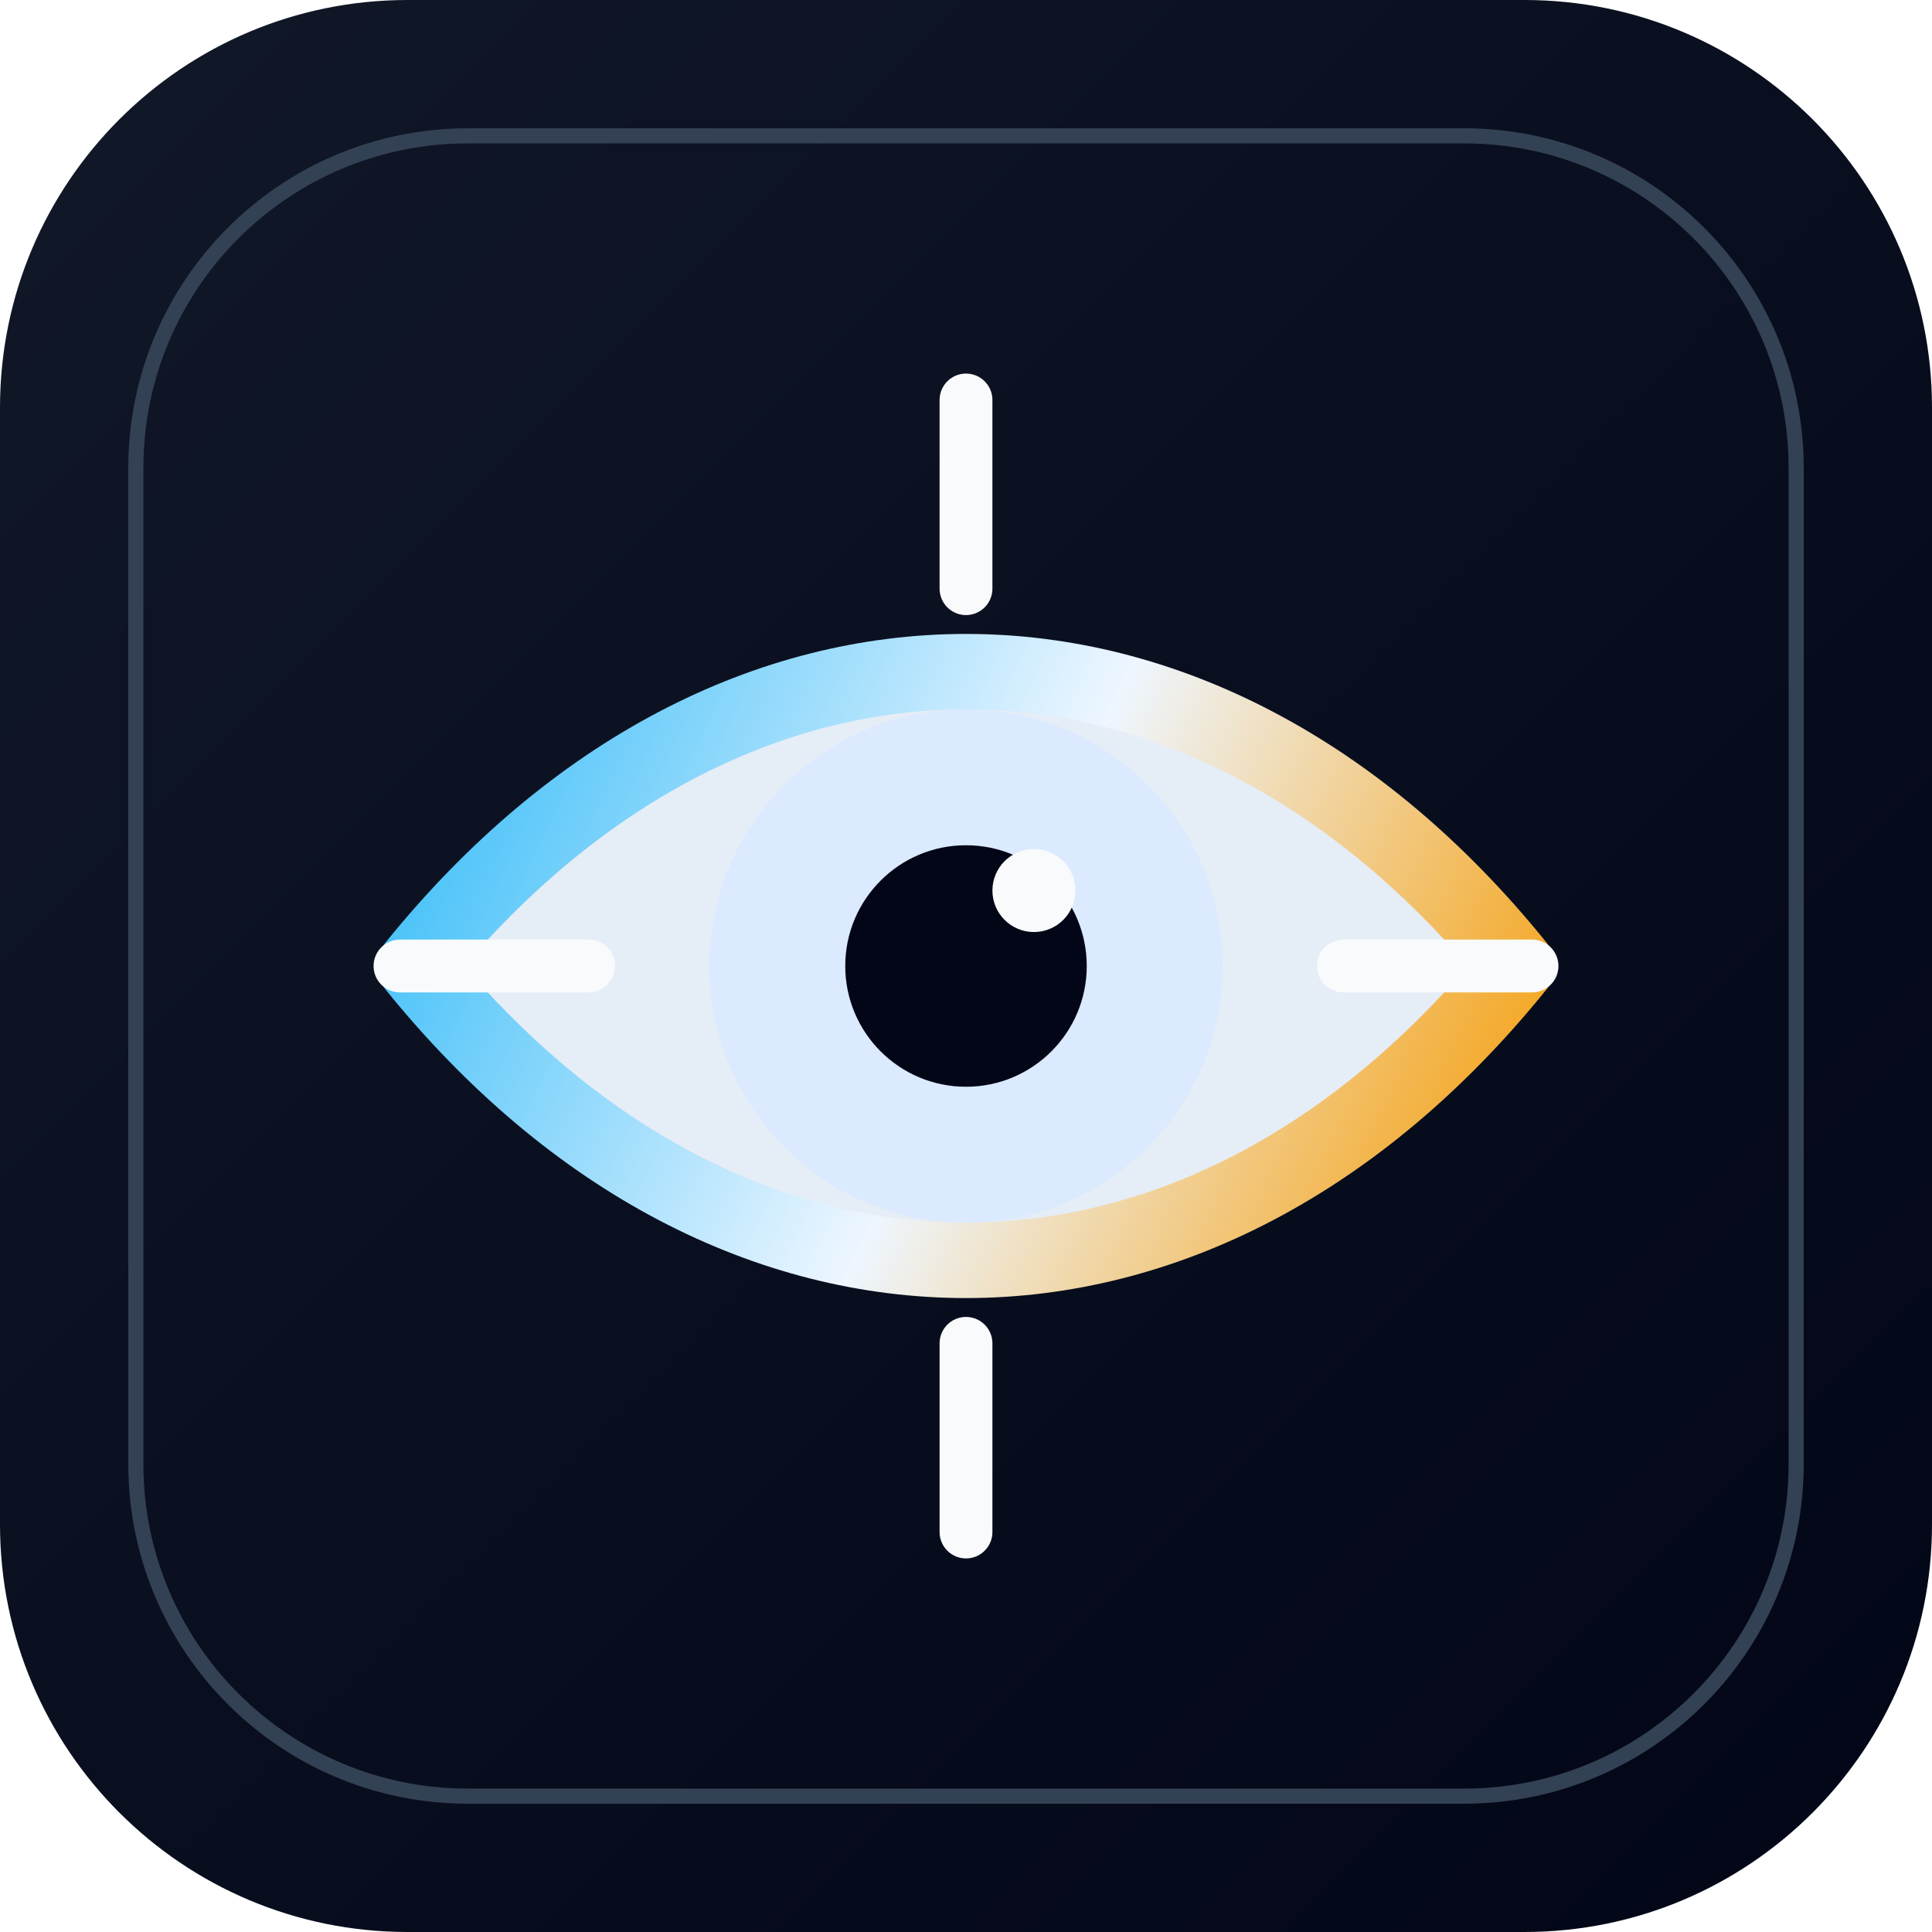
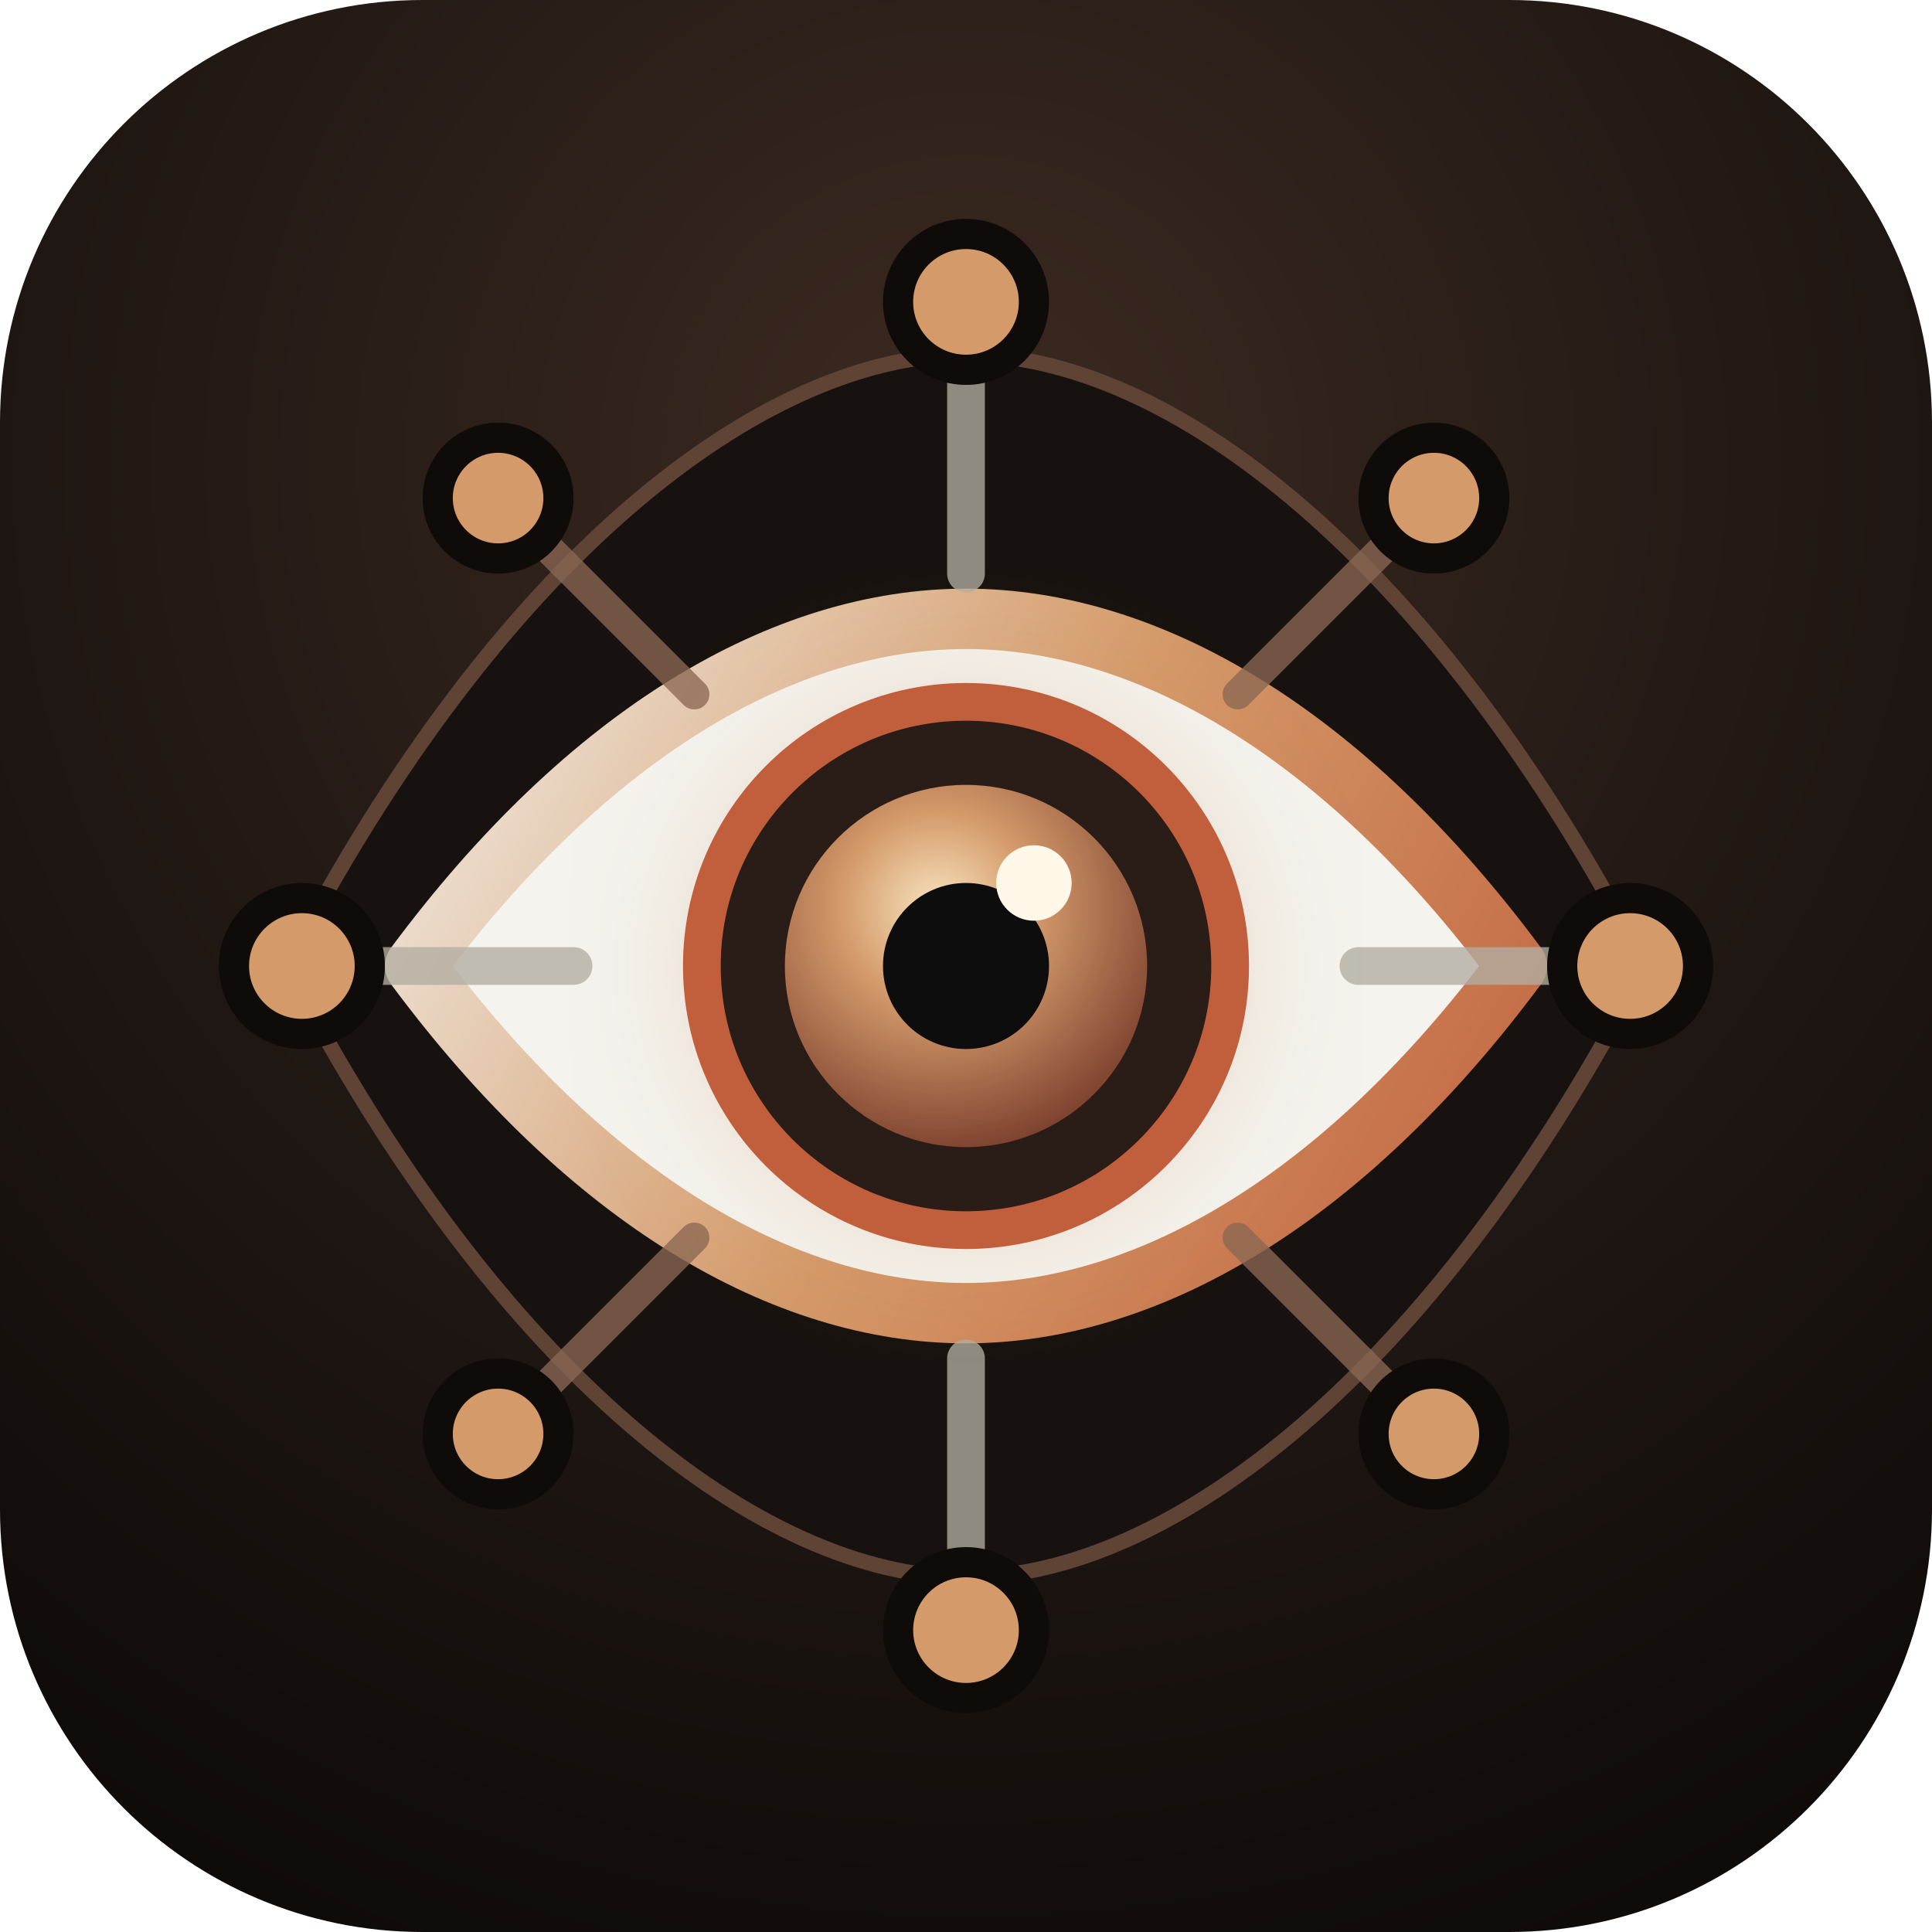
<svg xmlns="http://www.w3.org/2000/svg" role="img" aria-labelledby="argus-icon-title argus-icon-desc" width="256" height="256" viewBox="0 0 256 256">
  <defs>
-     <linearGradient id="argus-bg" x1="0" y1="0" x2="256" y2="256" gradientUnits="userSpaceOnUse">
-       <stop offset="0" stop-color="#111827" />
-       <stop offset="1" stop-color="#020617" />
+     <radialGradient id="argus-bg" cx="50%" cy="24%" r="82%">
+       <stop offset="0" stop-color="#3c2a21" />
+       <stop offset=".58" stop-color="#1f1713" />
+       <stop offset="1" stop-color="#0f0b09" />
+     </radialGradient>
+     <linearGradient id="argus-lid" x1="48" y1="82" x2="208" y2="174" gradientUnits="userSpaceOnUse">
+       <stop offset="0" stop-color="#f4f3ee" />
+       <stop offset=".5" stop-color="#d49a6a" />
+       <stop offset="1" stop-color="#c15f3c" />
    </linearGradient>
-     <linearGradient id="argus-eye" x1="55" y1="94" x2="201" y2="162" gradientUnits="userSpaceOnUse">
-       <stop offset="0" stop-color="#38bdf8" />
-       <stop offset=".52" stop-color="#eef6ff" />
-       <stop offset="1" stop-color="#f59e0b" />
-     </linearGradient>
+     <radialGradient id="argus-iris" cx="42%" cy="34%" r="70%">
+       <stop offset="0" stop-color="#f8e4bf" />
+       <stop offset=".38" stop-color="#d49a6a" />
+       <stop offset="1" stop-color="#7a3e2d" />
+     </radialGradient>
+     <filter id="argus-glow" x="-25%" y="-25%" width="150%" height="150%">
+       <feDropShadow dx="0" dy="12" stdDeviation="16" flood-color="#000000" flood-opacity=".45" />
+       <feDropShadow dx="0" dy="0" stdDeviation="8" flood-color="#d49a6a" flood-opacity=".26" />
+     </filter>
  </defs>
-   <rect width="256" height="256" rx="54" fill="url(#argus-bg)" />
-   <rect x="18" y="18" width="220" height="220" rx="44" fill="none" stroke="#334155" stroke-width="2" />
-   <path d="M55 128c42-52 104-52 146 0-42 52-104 52-146 0Z" fill="#e5edf6" />
-   <path d="M55 128c42-52 104-52 146 0-42 52-104 52-146 0Z" fill="none" stroke="url(#argus-eye)" stroke-width="10" stroke-linecap="round" stroke-linejoin="round" />
-   <circle cx="128" cy="128" r="34" fill="#dbeafe" />
-   <circle cx="128" cy="128" r="16" fill="#020617" />
-   <circle cx="137" cy="118" r="5.5" fill="#f8fafc" />
-   <path d="M128 53v25M128 178v25M53 128h25M178 128h25" stroke="#f8fafc" stroke-width="7" stroke-linecap="round" />
+   <rect width="256" height="256" rx="56" fill="url(#argus-bg)" />
+   <path d="M38 128c28-54 63-81 90-81s62 27 90 81c-28 54-63 81-90 81s-62-27-90-81Z" fill="#17120f" stroke="#5f4436" stroke-width="2" />
+   <path d="M55 128c23-31 49-46 73-46s50 15 73 46c-23 31-49 46-73 46s-50-15-73-46Z" fill="#f4f3ee" />
+   <path d="M55 128c23-31 49-46 73-46s50 15 73 46c-23 31-49 46-73 46s-50-15-73-46Z" fill="none" stroke="url(#argus-lid)" stroke-width="8" stroke-linecap="round" stroke-linejoin="round" />
+   <g opacity=".78" fill="none" stroke-linecap="round" stroke-linejoin="round">
+     <path d="M128 47v29M128 180v29M47 128h29M180 128h29" stroke="#b1ada1" stroke-width="5" />
+     <path d="M72 72l20 20M184 72l-20 20M72 184l20-20M184 184l-20-20" stroke="#8b6753" stroke-width="4" />
+   </g>
+   <g filter="url(#argus-glow)">
+     <circle cx="128" cy="128" r="35" fill="#2a1c16" stroke="#c15f3c" stroke-width="5" />
+     <circle cx="128" cy="128" r="24" fill="url(#argus-iris)" />
+     <circle cx="128" cy="128" r="11" fill="#0f0b09" />
+     <circle cx="137" cy="117" r="5" fill="#fff7e8" />
+   </g>
+   <g fill="#d49a6a" stroke="#0f0b09" stroke-width="4">
+     <circle cx="128" cy="40" r="9" />
+     <circle cx="190" cy="66" r="8" />
+     <circle cx="216" cy="128" r="9" />
+     <circle cx="190" cy="190" r="8" />
+     <circle cx="128" cy="216" r="9" />
+     <circle cx="66" cy="190" r="8" />
+     <circle cx="40" cy="128" r="9" />
+     <circle cx="66" cy="66" r="8" />
+   </g>
</svg>
